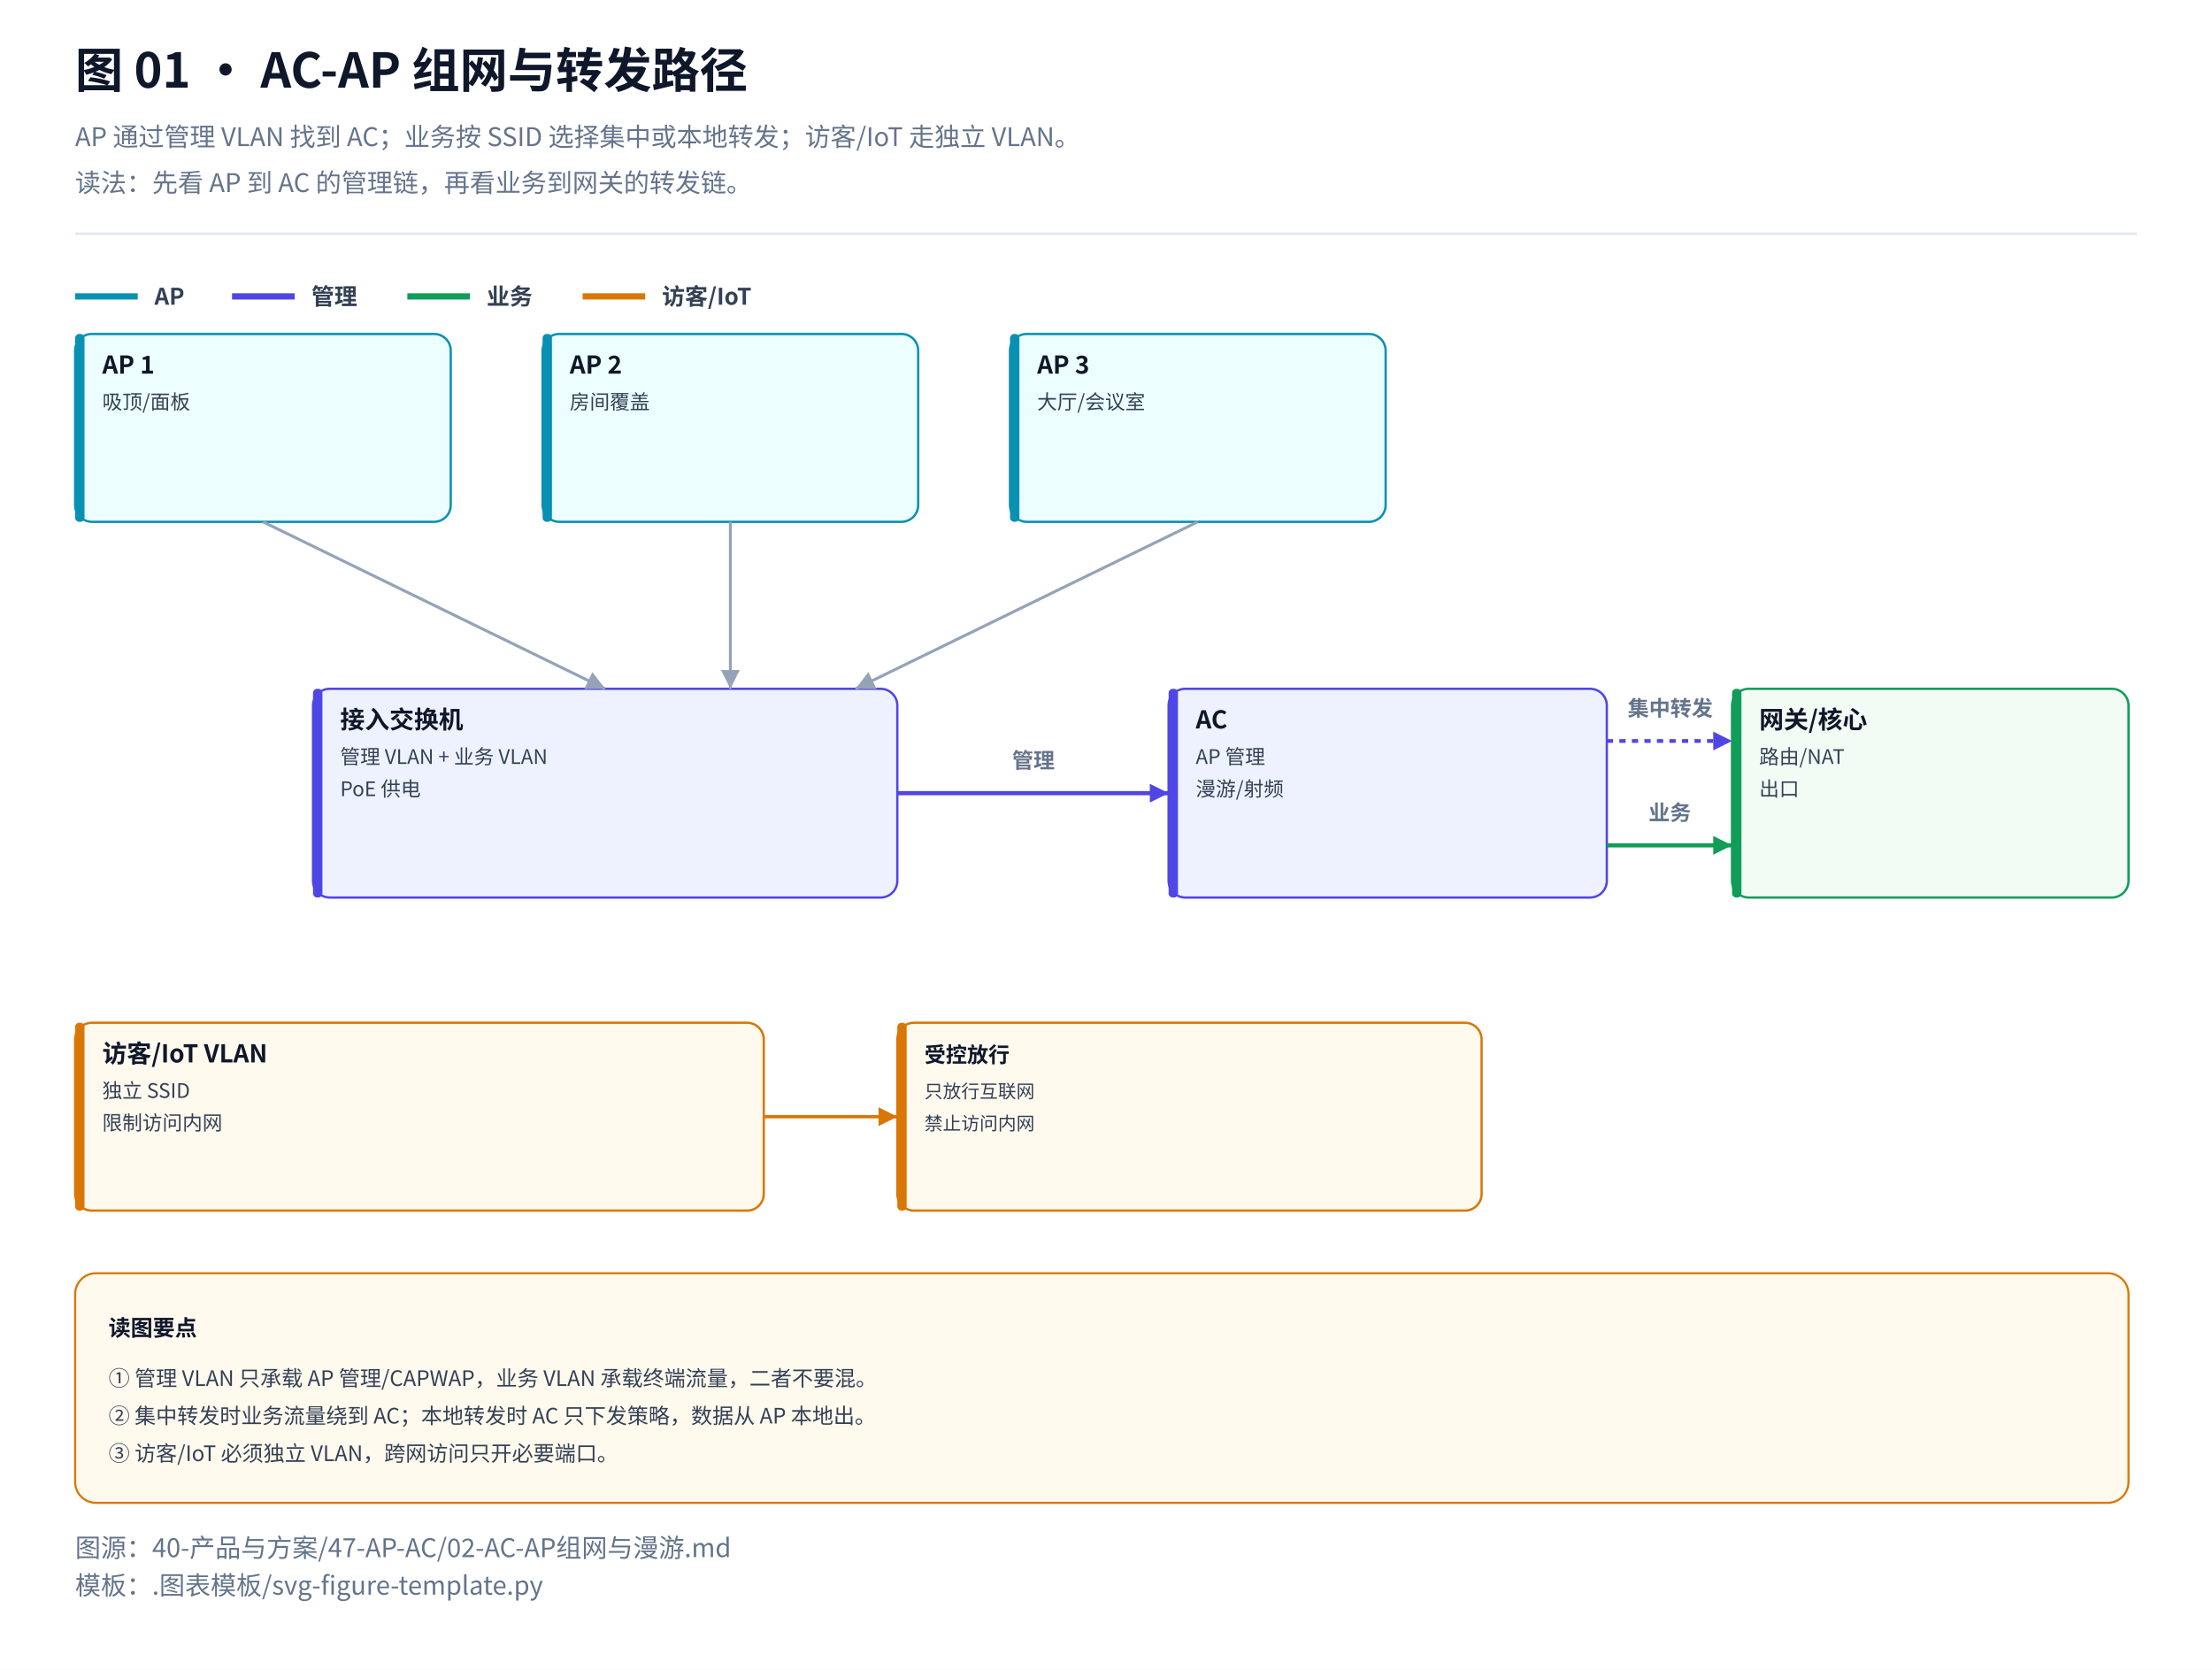
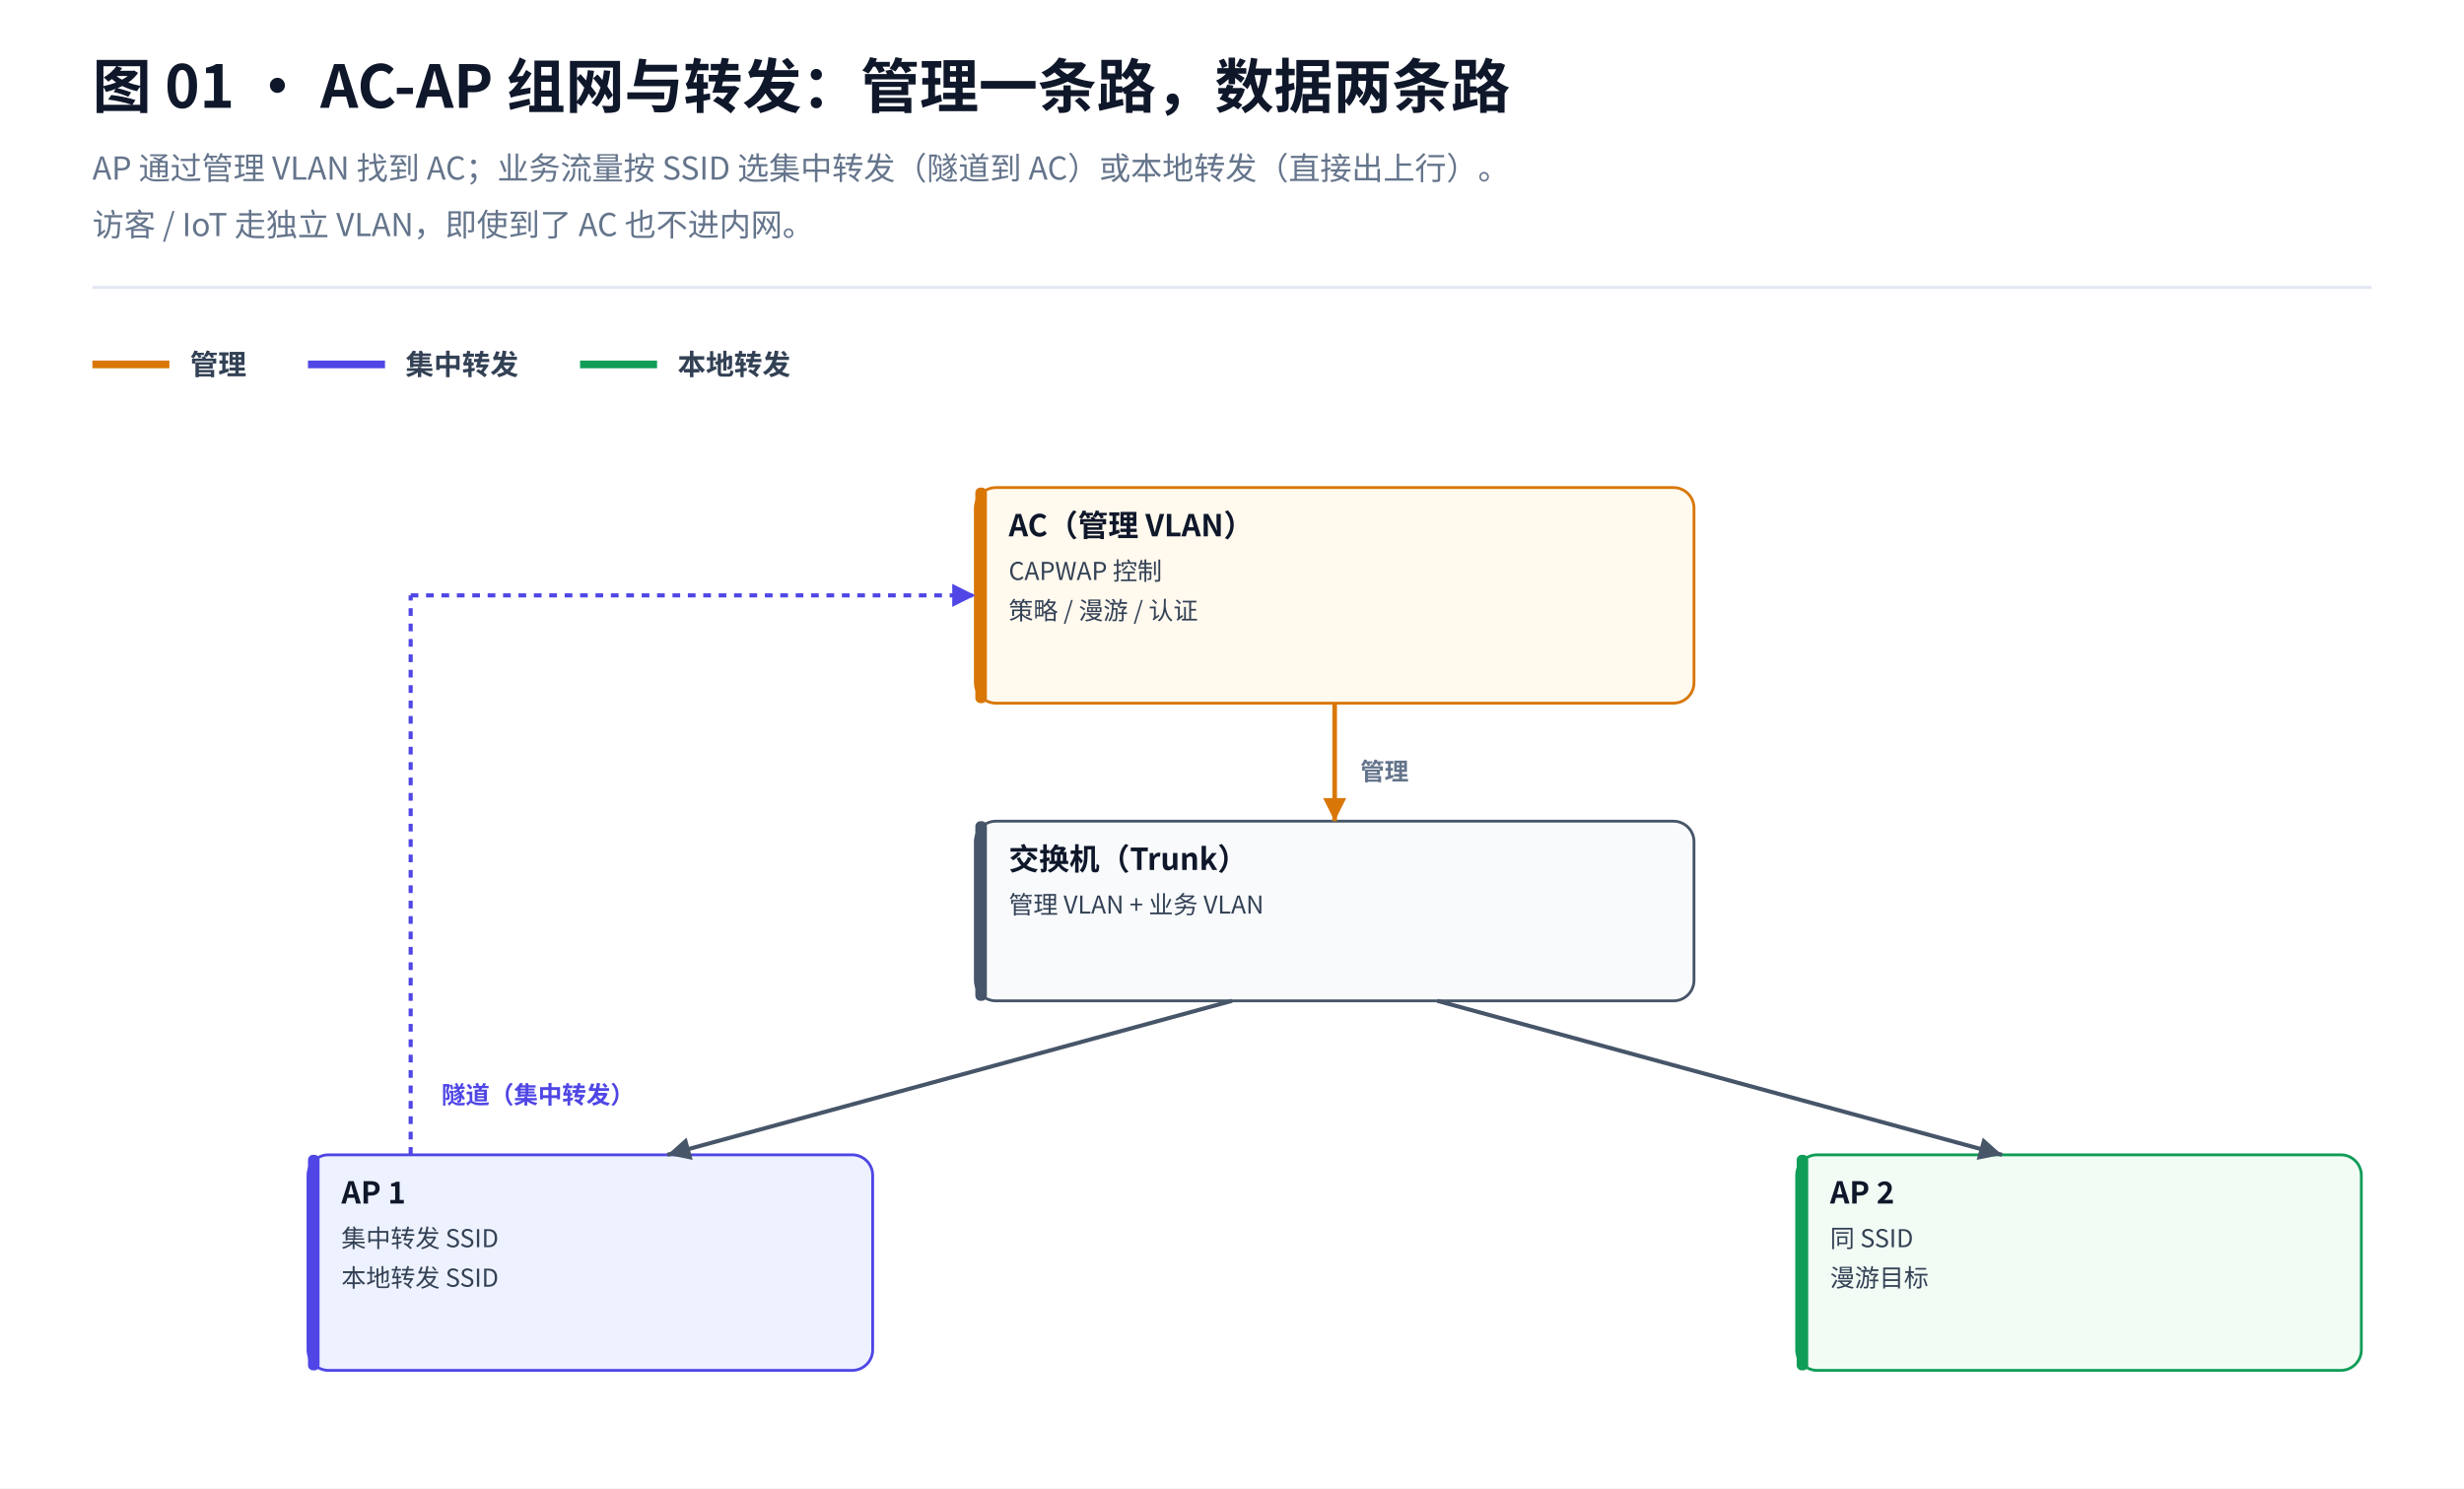
- <svg xmlns="http://www.w3.org/2000/svg" width="1060" height="800" viewBox="0 0 1060 800" font-family="'Noto Sans CJK SC','Source Han Sans SC','WenQuanYi Micro Hei',sans-serif">
-   <rect width="1060" height="800" fill="#ffffff" />
-   <line x1="36" y1="112" x2="1024" y2="112" stroke="#e2e8f0" stroke-width="1.2" />
-   <text x="36" y="42" font-size="23" fill="#0f172a" xml:space="preserve" font-weight="700">图 01 · AC-AP 组网与转发路径</text>
-   <text x="36" y="70" font-size="12.3" fill="#64748b" xml:space="preserve">AP 通过管理 VLAN 找到 AC；业务按 SSID 选择集中或本地转发；访客/IoT 走独立 VLAN。</text>
-   <text x="36" y="92" font-size="12.3" fill="#64748b" xml:space="preserve">读法：先看 AP 到 AC 的管理链，再看业务到网关的转发链。</text>
-   <line x1="36" y1="142" x2="66" y2="142" stroke="#0891b2" stroke-width="3" />
-   <text x="74" y="146" font-size="11" fill="#334155" xml:space="preserve" font-weight="600">AP</text>
-   <line x1="111.2" y1="142" x2="141.2" y2="142" stroke="#4f46e5" stroke-width="3" />
-   <text x="149.2" y="146" font-size="11" fill="#334155" xml:space="preserve" font-weight="600">管理</text>
-   <line x1="195.2" y1="142" x2="225.2" y2="142" stroke="#0f9d58" stroke-width="3" />
-   <text x="233.2" y="146" font-size="11" fill="#334155" xml:space="preserve" font-weight="600">业务</text>
-   <line x1="279.2" y1="142" x2="309.2" y2="142" stroke="#d97706" stroke-width="3" />
-   <text x="317.2" y="146" font-size="11" fill="#334155" xml:space="preserve" font-weight="600">访客/IoT</text>
-   <rect x="36" y="160" width="180" height="90" fill="#ecfeff" rx="8" stroke="#0891b2" stroke-width="1.1" />
-   <rect x="36" y="160" width="4.5" height="90" fill="#0891b2" rx="2" />
-   <text x="49" y="179" font-size="11.8" fill="#0f172a" xml:space="preserve" font-weight="700">AP 1</text>
-   <text x="49" y="196" font-size="9.6" fill="#334155" xml:space="preserve">吸顶/面板</text>
-   <rect x="260" y="160" width="180" height="90" fill="#ecfeff" rx="8" stroke="#0891b2" stroke-width="1.1" />
-   <rect x="260" y="160" width="4.5" height="90" fill="#0891b2" rx="2" />
-   <text x="273" y="179" font-size="11.8" fill="#0f172a" xml:space="preserve" font-weight="700">AP 2</text>
-   <text x="273" y="196" font-size="9.6" fill="#334155" xml:space="preserve">房间覆盖</text>
-   <rect x="484" y="160" width="180" height="90" fill="#ecfeff" rx="8" stroke="#0891b2" stroke-width="1.1" />
-   <rect x="484" y="160" width="4.5" height="90" fill="#0891b2" rx="2" />
-   <text x="497" y="179" font-size="11.8" fill="#0f172a" xml:space="preserve" font-weight="700">AP 3</text>
-   <text x="497" y="196" font-size="9.6" fill="#334155" xml:space="preserve">大厅/会议室</text>
-   <rect x="150" y="330" width="280" height="100" fill="#eef2ff" rx="8" stroke="#4f46e5" stroke-width="1.1" />
-   <rect x="150" y="330" width="4.5" height="100" fill="#4f46e5" rx="2" />
-   <text x="163" y="349" font-size="11.8" fill="#0f172a" xml:space="preserve" font-weight="700">接入交换机</text>
-   <text x="163" y="366" font-size="9.6" fill="#334155" xml:space="preserve">管理 VLAN + 业务 VLAN</text>
-   <text x="163" y="381.4" font-size="9.6" fill="#334155" xml:space="preserve">PoE 供电</text>
-   <line x1="126" y1="250" x2="290" y2="330" stroke="#94a3b8" stroke-width="1.4" />
-   <polygon points="290,330 283.88,322.01 279.94,330.1" fill="#94a3b8" />
-   <line x1="350" y1="250" x2="350" y2="330" stroke="#94a3b8" stroke-width="1.4" />
-   <polygon points="350,330 354.5,321 345.5,321" fill="#94a3b8" />
-   <line x1="574" y1="250" x2="410" y2="330" stroke="#94a3b8" stroke-width="1.4" />
-   <polygon points="410,330 420.06,330.1 416.12,322.01" fill="#94a3b8" />
-   <rect x="560" y="330" width="210" height="100" fill="#eef2ff" rx="8" stroke="#4f46e5" stroke-width="1.1" />
-   <rect x="560" y="330" width="4.5" height="100" fill="#4f46e5" rx="2" />
-   <text x="573" y="349" font-size="11.8" fill="#0f172a" xml:space="preserve" font-weight="700">AC</text>
-   <text x="573" y="366" font-size="9.6" fill="#334155" xml:space="preserve">AP 管理</text>
-   <text x="573" y="381.4" font-size="9.6" fill="#334155" xml:space="preserve">漫游/射频</text>
-   <rect x="830" y="330" width="190" height="100" fill="#f2fcf5" rx="8" stroke="#0f9d58" stroke-width="1.1" />
-   <rect x="830" y="330" width="4.5" height="100" fill="#0f9d58" rx="2" />
-   <text x="843" y="349" font-size="11.8" fill="#0f172a" xml:space="preserve" font-weight="700">网关/核心</text>
-   <text x="843" y="366" font-size="9.6" fill="#334155" xml:space="preserve">路由/NAT</text>
-   <text x="843" y="381.4" font-size="9.6" fill="#334155" xml:space="preserve">出口</text>
-   <line x1="430" y1="380" x2="560" y2="380" stroke="#4f46e5" stroke-width="2" />
-   <polygon points="560,380 551,375.5 551,384.5" fill="#4f46e5" />
-   <text x="485" y="368" font-size="10.2" fill="#64748b" xml:space="preserve" font-weight="600">管理</text>
-   <line x1="770" y1="355" x2="830" y2="355" stroke="#4f46e5" stroke-width="1.8" stroke-dasharray="3 3" />
-   <polygon points="830,355 821,350.5 821,359.5" fill="#4f46e5" />
-   <text x="780" y="343" font-size="10.2" fill="#64748b" xml:space="preserve" font-weight="600">集中转发</text>
-   <line x1="770" y1="405" x2="830" y2="405" stroke="#0f9d58" stroke-width="2" />
-   <polygon points="830,405 821,400.5 821,409.5" fill="#0f9d58" />
-   <text x="790" y="393" font-size="10.2" fill="#64748b" xml:space="preserve" font-weight="600">业务</text>
-   <rect x="36" y="490" width="330" height="90" fill="#fff9ee" rx="8" stroke="#d97706" stroke-width="1.1" />
-   <rect x="36" y="490" width="4.5" height="90" fill="#d97706" rx="2" />
-   <text x="49" y="509" font-size="11.8" fill="#0f172a" xml:space="preserve" font-weight="700">访客/IoT VLAN</text>
-   <text x="49" y="526" font-size="9.6" fill="#334155" xml:space="preserve">独立 SSID</text>
-   <text x="49" y="541.4" font-size="9.6" fill="#334155" xml:space="preserve">限制访问内网</text>
-   <line x1="366" y1="535" x2="430" y2="535" stroke="#d97706" stroke-width="1.6" />
-   <polygon points="430,535 421,530.5 421,539.5" fill="#d97706" />
-   <rect x="430" y="490" width="280" height="90" fill="#fff9ee" rx="8" stroke="#d97706" stroke-width="1.1" />
-   <rect x="430" y="490" width="4.5" height="90" fill="#d97706" rx="2" />
-   <text x="443" y="509" font-size="10.2" fill="#0f172a" xml:space="preserve" font-weight="700">受控放行</text>
-   <text x="443" y="526" font-size="8.8" fill="#334155" xml:space="preserve">只放行互联网</text>
-   <text x="443" y="541.4" font-size="8.8" fill="#334155" xml:space="preserve">禁止访问内网</text>
-   <rect x="36" y="610" width="984" height="110" fill="#fff9ee" rx="10" stroke="#d97706" stroke-width="1" />
-   <text x="52" y="640" font-size="10.6" fill="#0f172a" xml:space="preserve" font-weight="700">读图要点</text>
-   <text x="52" y="664" font-size="10.2" fill="#334155" xml:space="preserve">① 管理 VLAN 只承载 AP 管理/CAPWAP，业务 VLAN 承载终端流量，二者不要混。</text>
-   <text x="52" y="682" font-size="10.2" fill="#334155" xml:space="preserve">② 集中转发时业务流量绕到 AC；本地转发时 AC 只下发策略，数据从 AP 本地出。</text>
-   <text x="52" y="700" font-size="10.2" fill="#334155" xml:space="preserve">③ 访客/IoT 必须独立 VLAN，跨网访问只开必要端口。</text>
-   <text x="36" y="746" font-size="12.3" fill="#64748b" xml:space="preserve">图源：40-产品与方案/47-AP-AC/02-AC-AP组网与漫游.md</text>
-   <text x="36" y="764" font-size="12.3" fill="#64748b" xml:space="preserve">模板：.图表模板/svg-figure-template.py</text>
+ <svg xmlns="http://www.w3.org/2000/svg" width="960" height="580" viewBox="0 0 960 580" font-family="'Noto Sans CJK SC','Source Han Sans SC','WenQuanYi Micro Hei',sans-serif">
+   <rect width="960" height="580" fill="#ffffff" />
+   <line x1="36" y1="112" x2="924" y2="112" stroke="#e2e8f0" stroke-width="1.2" />
+   <text x="36" y="42" font-size="23" fill="#0f172a" xml:space="preserve" font-weight="700">图 01 · AC-AP 组网与转发：管理一条路，数据两条路</text>
+   <text x="36" y="70" font-size="12.3" fill="#64748b" xml:space="preserve">AP 通过管理 VLAN 找到 AC；业务流量按 SSID 选集中转发（隧道到 AC）或本地转发（直接出上行）。</text>
+   <text x="36" y="92" font-size="12.3" fill="#64748b" xml:space="preserve">访客 / IoT 走独立 VLAN，即使到了 AC 也不进内网。</text>
+   <line x1="36" y1="142" x2="66" y2="142" stroke="#d97706" stroke-width="3" />
+   <text x="74" y="146" font-size="11" fill="#334155" xml:space="preserve" font-weight="600">管理</text>
+   <line x1="120" y1="142" x2="150" y2="142" stroke="#4f46e5" stroke-width="3" />
+   <text x="158" y="146" font-size="11" fill="#334155" xml:space="preserve" font-weight="600">集中转发</text>
+   <line x1="226" y1="142" x2="256" y2="142" stroke="#0f9d58" stroke-width="3" />
+   <text x="264" y="146" font-size="11" fill="#334155" xml:space="preserve" font-weight="600">本地转发</text>
+   <rect x="380" y="190" width="280" height="84" fill="#fff9ee" rx="8" stroke="#d97706" stroke-width="1.1" />
+   <rect x="380" y="190" width="4.5" height="84" fill="#d97706" rx="2" />
+   <text x="393" y="209" font-size="11.8" fill="#0f172a" xml:space="preserve" font-weight="700">AC（管理 VLAN）</text>
+   <text x="393" y="226" font-size="9.6" fill="#334155" xml:space="preserve">CAPWAP 控制</text>
+   <text x="393" y="241.4" font-size="9.6" fill="#334155" xml:space="preserve">策略 / 漫游 / 认证</text>
+   <rect x="380" y="320" width="280" height="70" fill="#f8fafc" rx="8" stroke="#475569" stroke-width="1.1" />
+   <rect x="380" y="320" width="4.5" height="70" fill="#475569" rx="2" />
+   <text x="393" y="339" font-size="11.8" fill="#0f172a" xml:space="preserve" font-weight="700">交换机（Trunk）</text>
+   <text x="393" y="356" font-size="9.6" fill="#334155" xml:space="preserve">管理 VLAN + 业务 VLAN</text>
+   <rect x="120" y="450" width="220" height="84" fill="#eef2ff" rx="8" stroke="#4f46e5" stroke-width="1.1" />
+   <rect x="120" y="450" width="4.5" height="84" fill="#4f46e5" rx="2" />
+   <text x="133" y="469" font-size="11.8" fill="#0f172a" xml:space="preserve" font-weight="700">AP 1</text>
+   <text x="133" y="486" font-size="9.6" fill="#334155" xml:space="preserve">集中转发 SSID</text>
+   <text x="133" y="501.4" font-size="9.6" fill="#334155" xml:space="preserve">本地转发 SSID</text>
+   <rect x="700" y="450" width="220" height="84" fill="#f2fcf5" rx="8" stroke="#0f9d58" stroke-width="1.1" />
+   <rect x="700" y="450" width="4.5" height="84" fill="#0f9d58" rx="2" />
+   <text x="713" y="469" font-size="11.8" fill="#0f172a" xml:space="preserve" font-weight="700">AP 2</text>
+   <text x="713" y="486" font-size="9.6" fill="#334155" xml:space="preserve">同 SSID</text>
+   <text x="713" y="501.4" font-size="9.6" fill="#334155" xml:space="preserve">漫游目标</text>
+   <line x1="520" y1="274" x2="520" y2="320" stroke="#d97706" stroke-width="1.8" />
+   <polygon points="520,320 524.5,311 515.5,311" fill="#d97706" />
+   <text x="530" y="304" font-size="9.4" fill="#64748b" xml:space="preserve" font-weight="600">管理</text>
+   <line x1="480" y1="390" x2="260" y2="450" stroke="#475569" stroke-width="1.6" />
+   <polygon points="260,450 269.87,451.97 267.5,443.29" fill="#475569" />
+   <line x1="560" y1="390" x2="780" y2="450" stroke="#475569" stroke-width="1.6" />
+   <polygon points="780,450 772.5,443.29 770.13,451.97" fill="#475569" />
+   <line x1="160" y1="450" x2="160" y2="232" stroke="#4f46e5" stroke-width="1.6" stroke-dasharray="3 3" />
+   <line x1="160" y1="232" x2="380" y2="232" stroke="#4f46e5" stroke-width="1.6" stroke-dasharray="3 3" />
+   <polygon points="380,232 371,227.5 371,236.5" fill="#4f46e5" />
+   <text x="172" y="430" font-size="9.4" fill="#4f46e5" xml:space="preserve" font-weight="600">隧道（集中转发）</text>
</svg>
